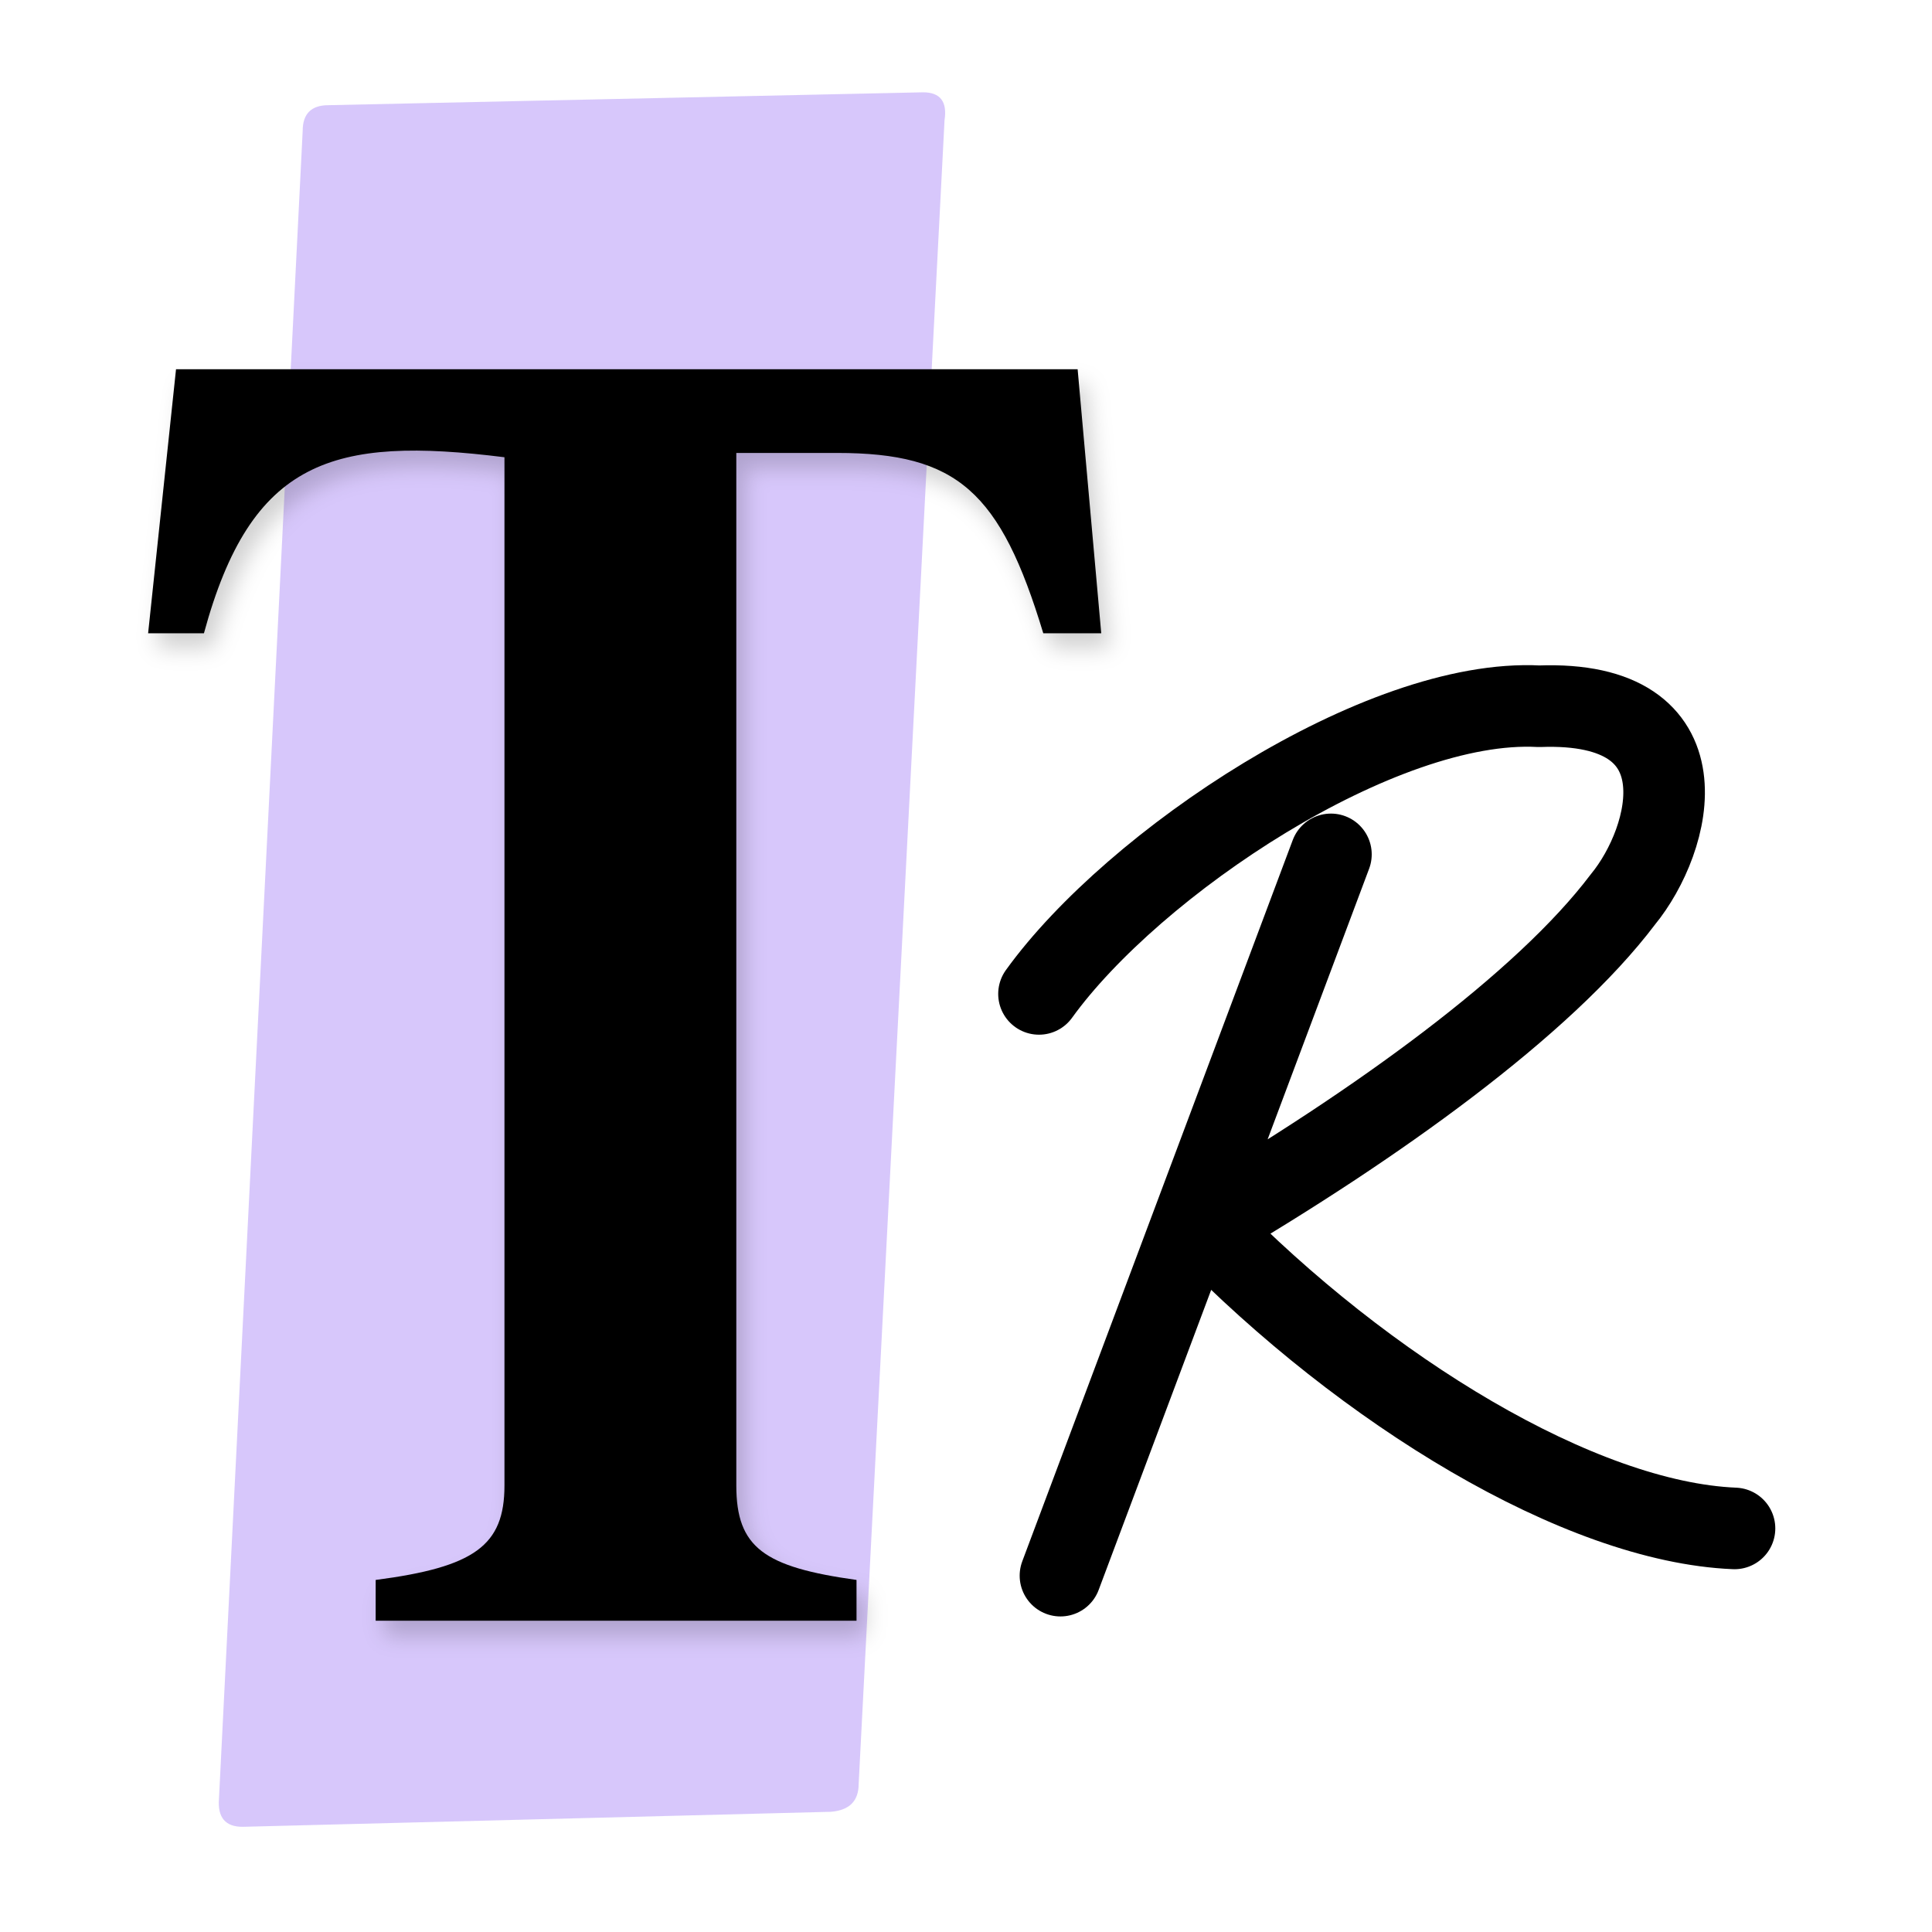
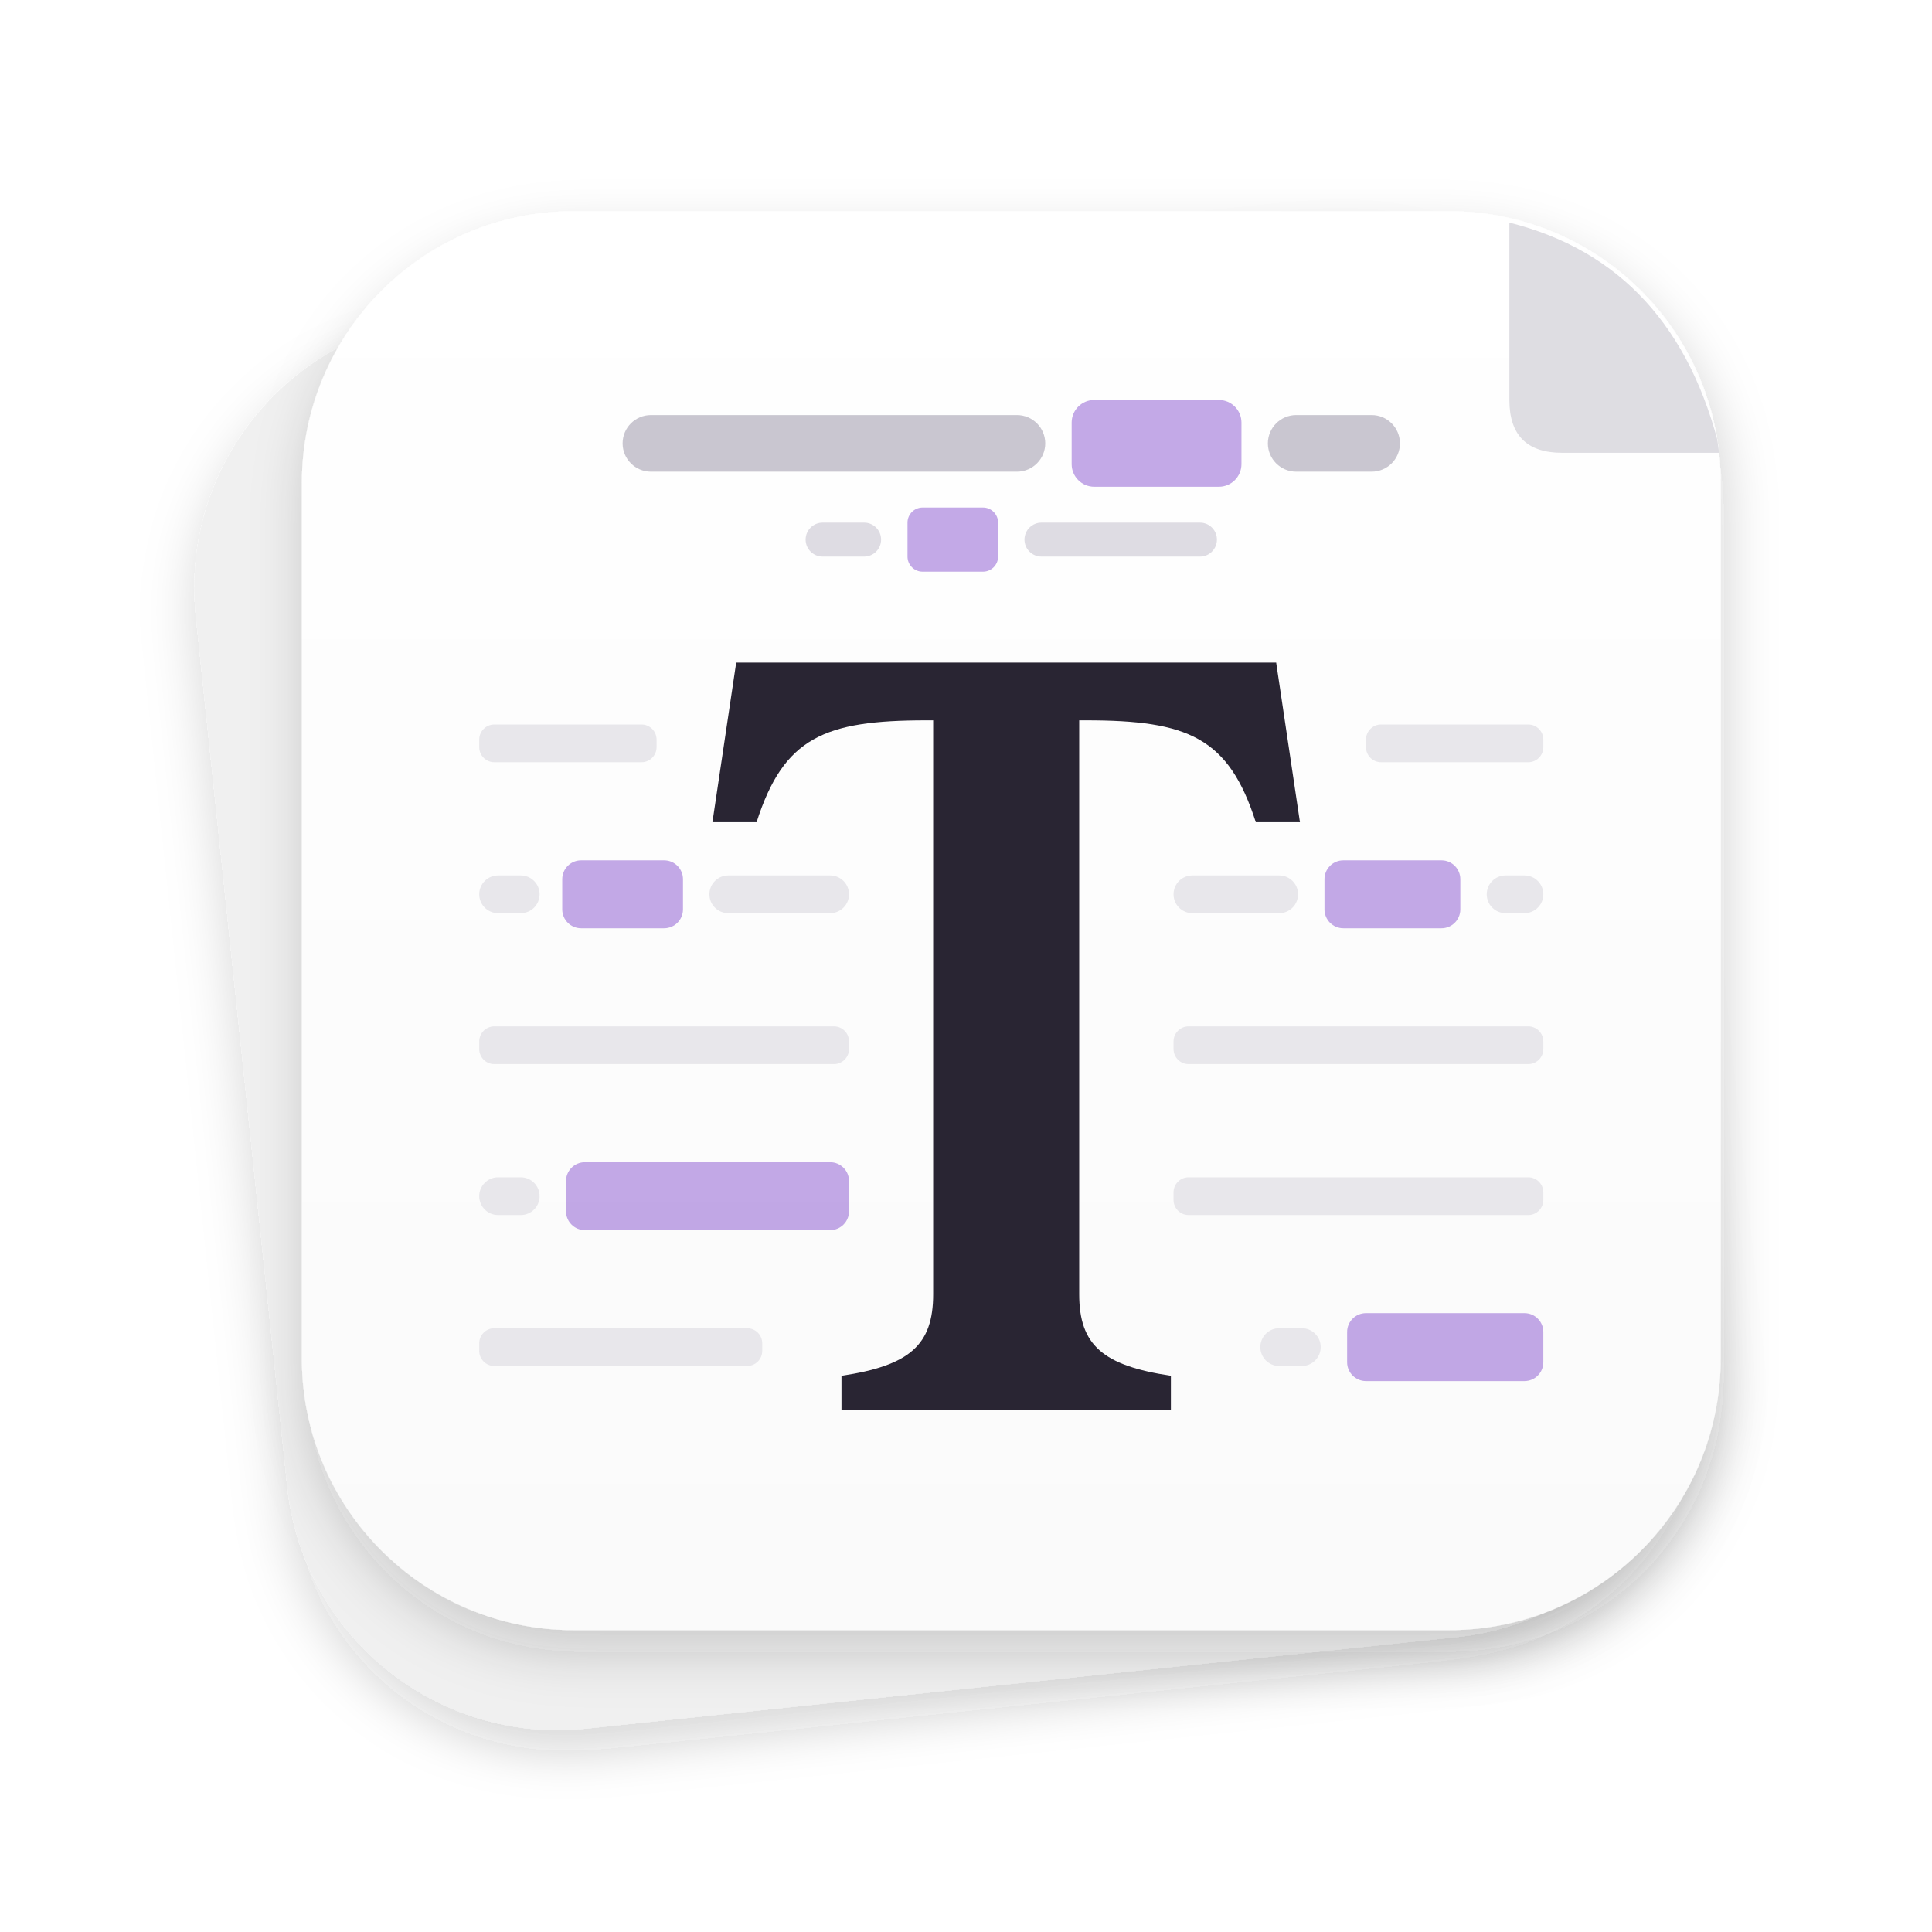
- <svg xmlns="http://www.w3.org/2000/svg" width="1024" height="1024" viewBox="270 160 900 900">
+ <svg xmlns="http://www.w3.org/2000/svg" width="1024" height="1024" viewBox="0 0 1024 1024">
  <defs>
-     <filter id="t-shadow" x="-20%" y="-15%" width="145%" height="140%" color-interpolation-filters="sRGB">
-       <feDropShadow dx="4" dy="7" stdDeviation="5" flood-color="#000" flood-opacity=".18" />
+     <linearGradient id="paper" x1="0" y1="0" x2="0" y2="1">
+       <stop stop-color="#fff" />
+       <stop offset="1" stop-color="#fafafa" />
+     </linearGradient>
+     <clipPath id="front-page">
+       <rect x="160" y="112" width="752" height="752" rx="144" />
+     </clipPath>
+     <filter id="paper-shadow" x="-20%" y="-15%" width="140%" height="145%" color-interpolation-filters="sRGB">
+       <feDropShadow dy="12" stdDeviation="14" flood-color="#24202c" flood-opacity=".18" />
    </filter>
  </defs>
-   <path fill="#8a5cf5" fill-opacity=".34" d="M423 209 L700 203 Q712 203 710 216 L670 991 Q670 1003 657 1004 L383 1011 Q371 1011 372 998 L411 221 Q411 209 423 209Z" />
-   <path fill="#000" filter="url(#t-shadow)" d="M352 332 H772 L783 455 H756 C736 389 716 371 660 371 H613 V852 C613 881 626 890 669 896 V915 H445 V896 C491 890 505 880 505 852 V373 C425 363 387 374 365 455 H339Z" />
-   <path fill="none" stroke="#000" stroke-width="38" stroke-linecap="round" stroke-linejoin="round" d="M890 558 L764 894 M754 623 C798 562 913 485 987 489 C1066 486 1049 551 1026 579 C989 628 911 684 831 731 C906 808 1006 869 1078 872" />
+   <rect x="126" y="142" width="752" height="752" rx="144" transform="rotate(-6 502 518)" fill="#f0f0f0" filter="url(#paper-shadow)" />
+   <rect x="160" y="112" width="752" height="752" rx="144" fill="url(#paper)" filter="url(#paper-shadow)" />
+   <g clip-path="url(#front-page)">
+     <g fill="#c9c6d0">
+       <rect x="330" y="220" width="224" height="30" rx="15" />
+       <rect x="672" y="220" width="70" height="30" rx="15" />
+     </g>
+     <g fill="#dedce3">
+       <rect x="427" y="277" width="40" height="18" rx="9" />
+       <rect x="543" y="277" width="102" height="18" rx="9" />
+     </g>
+     <g fill="#e8e7eb">
+       <rect x="254" y="384" width="94" height="20" rx="8" />
+       <rect x="254" y="464" width="32" height="20" rx="10" />
+       <rect x="376" y="464" width="74" height="20" rx="10" />
+       <rect x="254" y="544" width="196" height="20" rx="8" />
+       <rect x="254" y="624" width="32" height="20" rx="10" />
+       <rect x="254" y="704" width="150" height="20" rx="8" />
+       <rect x="724" y="384" width="94" height="20" rx="8" />
+       <rect x="622" y="464" width="66" height="20" rx="10" />
+       <rect x="788" y="464" width="30" height="20" rx="10" />
+       <rect x="622" y="544" width="196" height="20" rx="8" />
+       <rect x="622" y="624" width="196" height="20" rx="8" />
+       <rect x="668" y="704" width="32" height="20" rx="10" />
+     </g>
+     <g fill="#8955d0" fill-opacity=".5">
+       <rect x="568" y="212" width="90" height="46" rx="12" />
+       <rect x="481" y="269" width="48" height="34" rx="8" />
+       <rect x="298" y="456" width="64" height="36" rx="10" />
+       <rect x="300" y="616" width="150" height="36" rx="10" />
+       <rect x="702" y="456" width="72" height="36" rx="10" />
+       <rect x="714" y="696" width="104" height="36" rx="10" />
+     </g>
+     <path fill="#292533" transform="translate(53.6 92) scale(.9)" d="M374 288H692L706 382H680C664 332 640 322 580 322H576V660C576 690 590 702 630 708V728H436V708C476 702 490 690 490 660V322H486C426 322 402 332 386 382H360Z" />
+     <path fill="#dedde2" d="M800 118Q888 140 912 240H828Q800 240 800 212Z" />
+   </g>
</svg>
